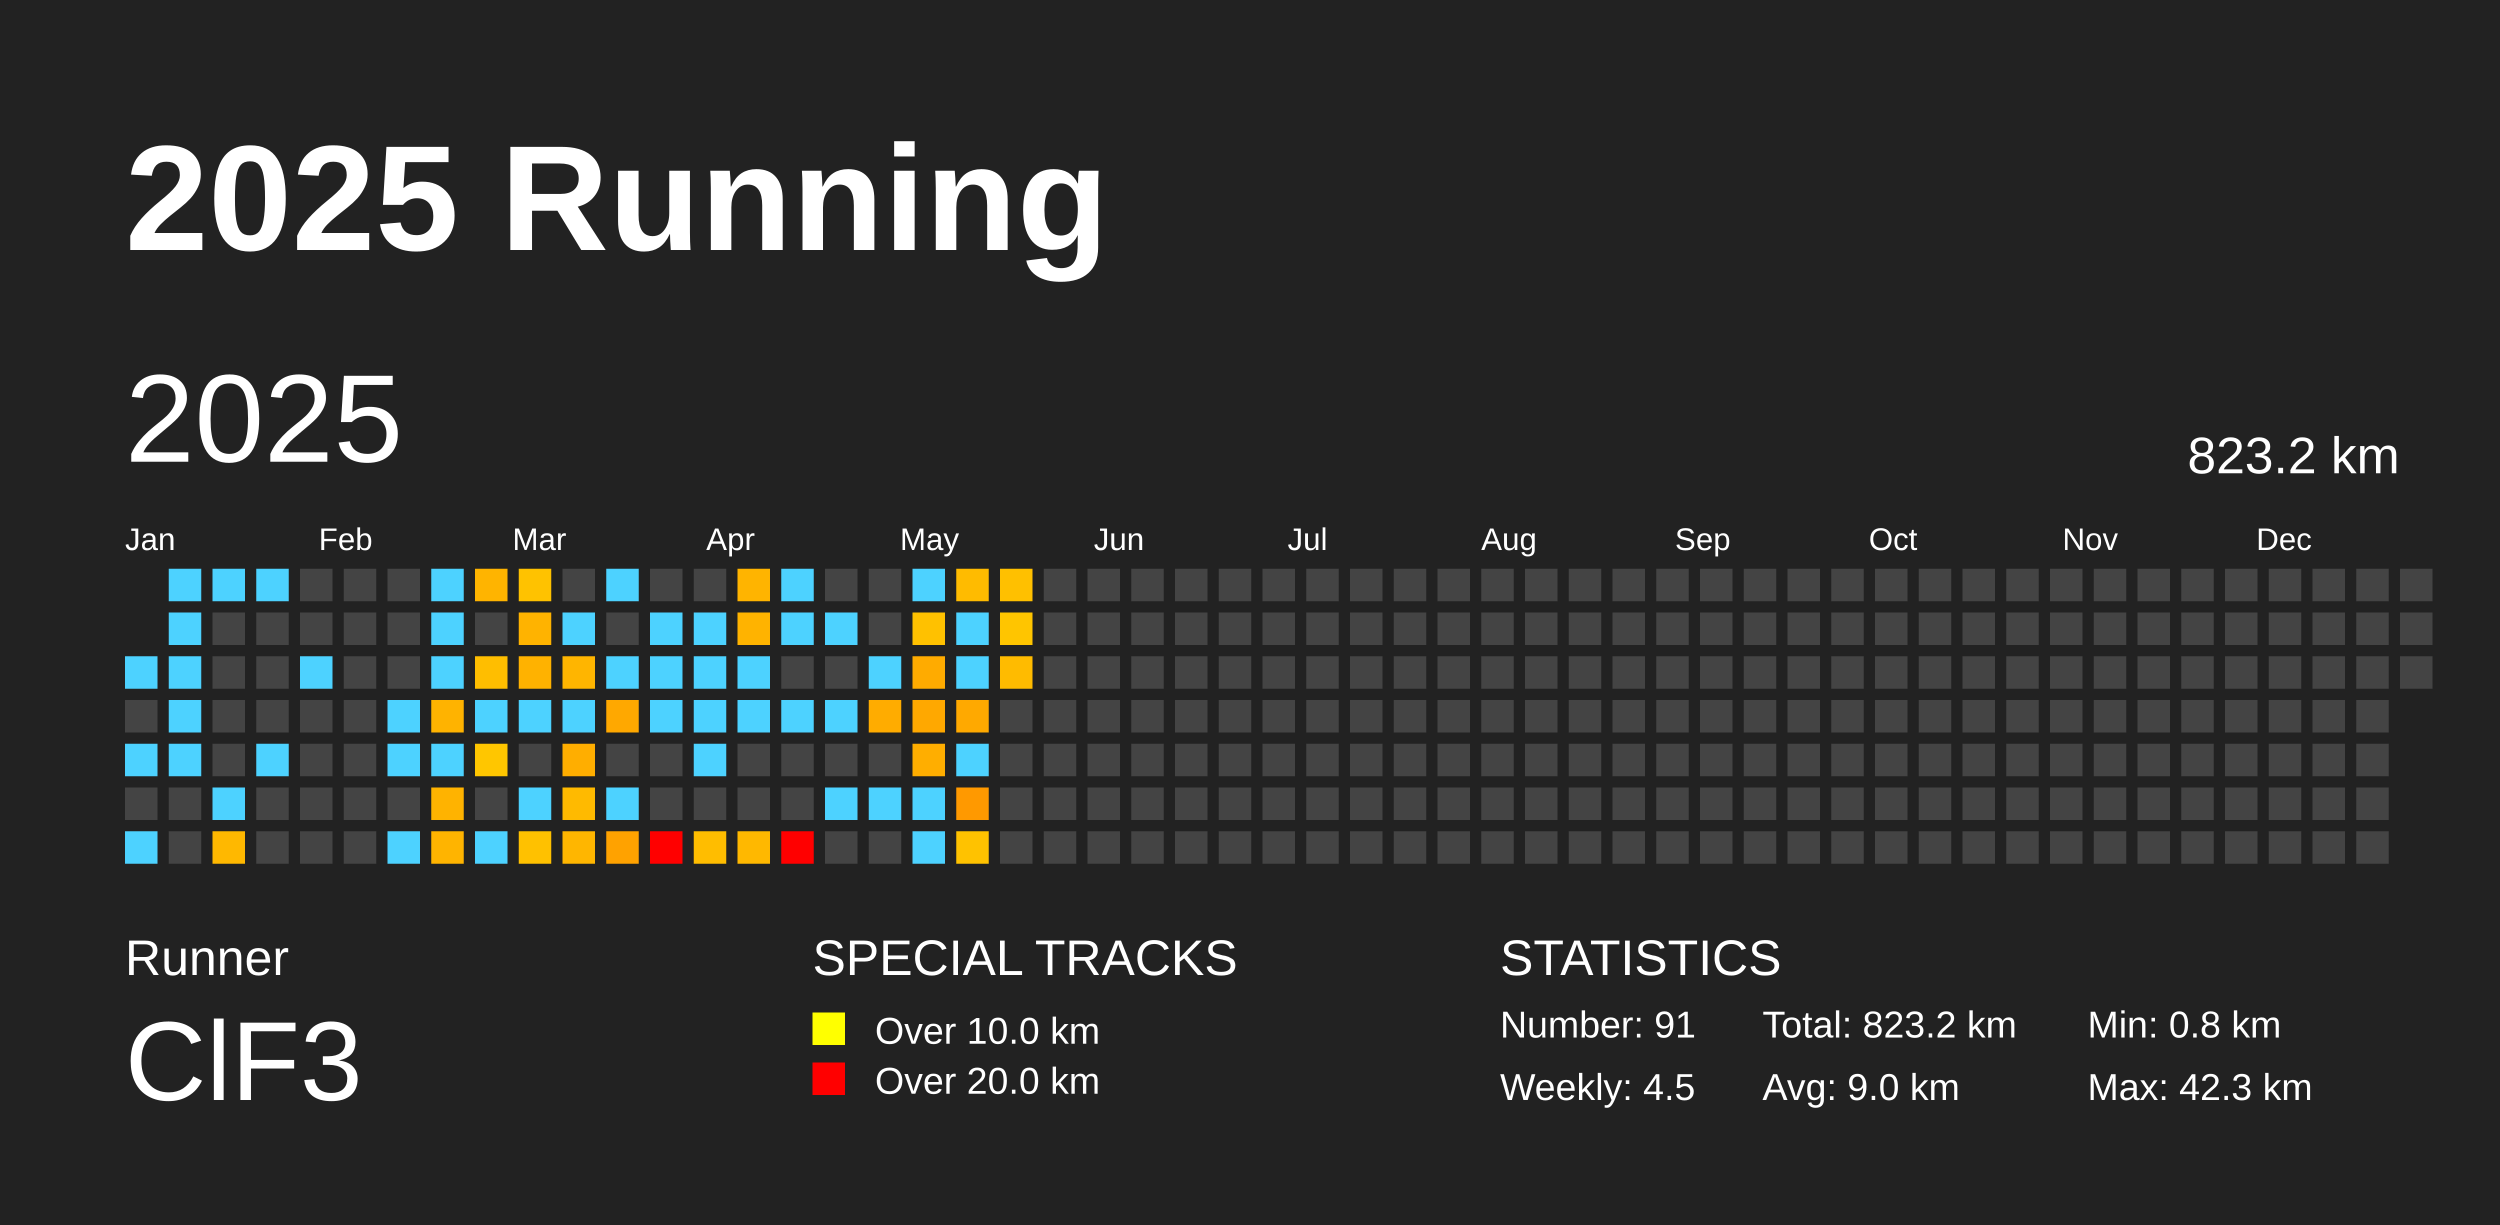
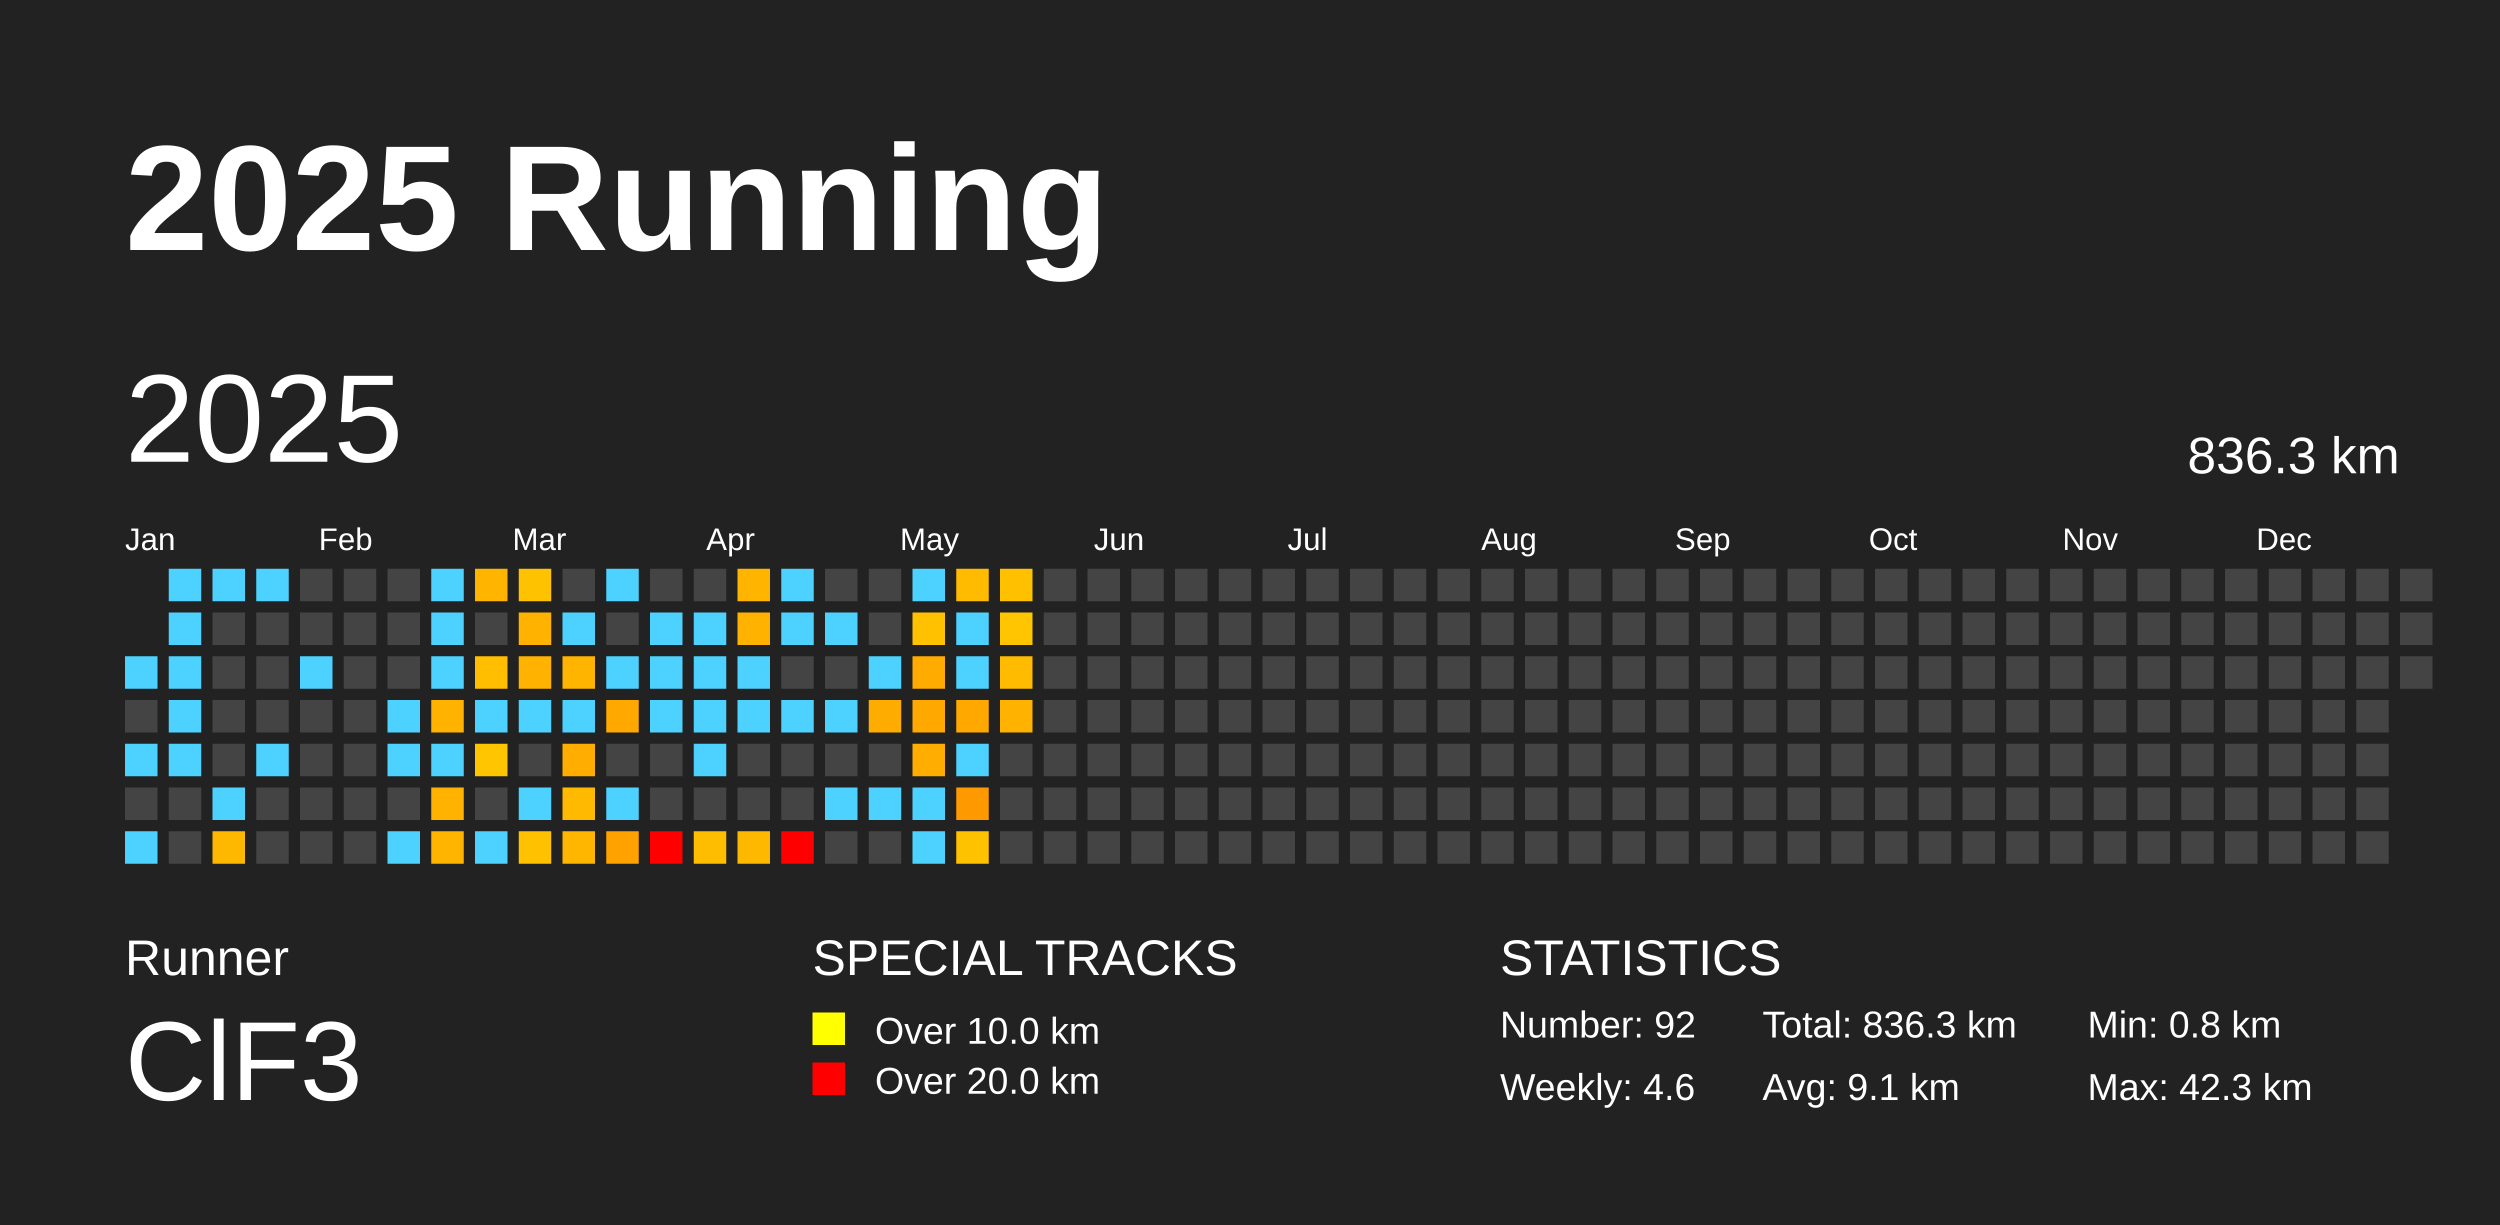
<svg xmlns="http://www.w3.org/2000/svg" baseProfile="full" height="98mm" version="1.1" viewBox="0,0,200,98" width="200mm">
  <defs />
  <rect fill="#222222" height="98" width="200" x="0" y="0" />
  <text fill="#FFFFFF" style="font-size:12px; font-family:Arial; font-weight:bold;" x="10" y="20">2025 Running</text>
  <text fill="#FFFFFF" style="font-size:4px; font-family:Arial" x="10" y="78">Runner</text>
  <text fill="#FFFFFF" style="font-size:9px; font-family:Arial" x="10" y="88">ClF3</text>
  <text fill="#FFFFFF" style="font-size:4px; font-family:Arial" x="65" y="78">SPECIAL TRACKS</text>
  <rect fill="yellow" height="2.6" width="2.6" x="65" y="81" />
  <text fill="#FFFFFF" style="font-size:3px; font-family:Arial" x="70" y="83.5">Over 10.0 km</text>
  <rect fill="red" height="2.6" width="2.6" x="65" y="85" />
  <text fill="#FFFFFF" style="font-size:3px; font-family:Arial" x="70" y="87.5">Over 20.0 km</text>
  <text fill="#FFFFFF" style="font-size:4px; font-family:Arial" x="120" y="78">STATISTICS</text>
-   <text fill="#FFFFFF" style="font-size:3px; font-family:Arial" x="120" y="83">Number: 91</text>
-   <text fill="#FFFFFF" style="font-size:3px; font-family:Arial" x="120" y="88">Weekly: 4.5</text>
-   <text fill="#FFFFFF" style="font-size:3px; font-family:Arial" x="141" y="83">Total: 823.2 km</text>
-   <text fill="#FFFFFF" style="font-size:3px; font-family:Arial" x="141" y="88">Avg: 9.0 km</text>
+   <text fill="#FFFFFF" style="font-size:3px; font-family:Arial" x="120" y="83">Number: 92</text>
+   <text fill="#FFFFFF" style="font-size:3px; font-family:Arial" x="120" y="88">Weekly: 4.6</text>
+   <text fill="#FFFFFF" style="font-size:3px; font-family:Arial" x="141" y="83">Total: 836.3 km</text>
+   <text fill="#FFFFFF" style="font-size:3px; font-family:Arial" x="141" y="88">Avg: 9.1 km</text>
  <text fill="#FFFFFF" style="font-size:3px; font-family:Arial" x="167" y="83">Min: 0.8 km</text>
  <text fill="#FFFFFF" style="font-size:3px; font-family:Arial" x="167" y="88">Max: 42.3 km</text>
  <text dominant-baseline="hanging" fill="#FFFFFF" style="font-size:10.0px; font-family:Arial;" x="10" y="30">2025</text>
-   <text dominant-baseline="hanging" fill="#FFFFFF" style="font-size:4.125px; font-family:Arial;" x="175" y="35">823.2 km</text>
+   <text dominant-baseline="hanging" fill="#FFFFFF" style="font-size:4.125px; font-family:Arial;" x="175" y="35">836.3 km</text>
  <text fill="#FFFFFF" style="font-size:2.5px; font-family:Arial" x="10.0" y="44">Jan</text>
  <text fill="#FFFFFF" style="font-size:2.5px; font-family:Arial" x="25.5" y="44">Feb</text>
  <text fill="#FFFFFF" style="font-size:2.5px; font-family:Arial" x="41.0" y="44">Mar</text>
  <text fill="#FFFFFF" style="font-size:2.5px; font-family:Arial" x="56.5" y="44">Apr</text>
  <text fill="#FFFFFF" style="font-size:2.5px; font-family:Arial" x="72.0" y="44">May</text>
  <text fill="#FFFFFF" style="font-size:2.5px; font-family:Arial" x="87.5" y="44">Jun</text>
  <text fill="#FFFFFF" style="font-size:2.5px; font-family:Arial" x="103.0" y="44">Jul</text>
  <text fill="#FFFFFF" style="font-size:2.5px; font-family:Arial" x="118.5" y="44">Aug</text>
  <text fill="#FFFFFF" style="font-size:2.5px; font-family:Arial" x="134.0" y="44">Sep</text>
  <text fill="#FFFFFF" style="font-size:2.5px; font-family:Arial" x="149.5" y="44">Oct</text>
  <text fill="#FFFFFF" style="font-size:2.5px; font-family:Arial" x="165.0" y="44">Nov</text>
  <text fill="#FFFFFF" style="font-size:2.5px; font-family:Arial" x="180.5" y="44">Dec</text>
  <rect fill="#4dd2ff" height="2.6" width="2.6" x="10.0" y="52.5" />
  <rect fill="#444444" height="2.6" width="2.6" x="10.0" y="56.0" />
  <rect fill="#4dd2ff" height="2.6" width="2.6" x="10.0" y="59.5" />
  <rect fill="#444444" height="2.6" width="2.6" x="10.0" y="63.0" />
  <rect fill="#4dd2ff" height="2.6" width="2.6" x="10.0" y="66.5" />
  <rect fill="#4dd2ff" height="2.6" width="2.6" x="13.5" y="45.5" />
  <rect fill="#4dd2ff" height="2.6" width="2.6" x="13.5" y="49.0" />
  <rect fill="#4dd2ff" height="2.6" width="2.6" x="13.5" y="52.5" />
  <rect fill="#4dd2ff" height="2.6" width="2.6" x="13.5" y="56.0" />
  <rect fill="#4dd2ff" height="2.6" width="2.6" x="13.5" y="59.5" />
  <rect fill="#444444" height="2.6" width="2.6" x="13.5" y="63.0" />
  <rect fill="#444444" height="2.6" width="2.6" x="13.5" y="66.5" />
  <rect fill="#4dd2ff" height="2.6" width="2.6" x="17.0" y="45.5" />
  <rect fill="#444444" height="2.6" width="2.6" x="17.0" y="49.0" />
  <rect fill="#444444" height="2.6" width="2.6" x="17.0" y="52.5" />
  <rect fill="#444444" height="2.6" width="2.6" x="17.0" y="56.0" />
  <rect fill="#444444" height="2.6" width="2.6" x="17.0" y="59.5" />
  <rect fill="#4dd2ff" height="2.6" width="2.6" x="17.0" y="63.0" />
  <rect fill="#ffb800" height="2.6" width="2.6" x="17.0" y="66.5" />
  <rect fill="#4dd2ff" height="2.6" width="2.6" x="20.5" y="45.5" />
  <rect fill="#444444" height="2.6" width="2.6" x="20.5" y="49.0" />
  <rect fill="#444444" height="2.6" width="2.6" x="20.5" y="52.5" />
  <rect fill="#444444" height="2.6" width="2.6" x="20.5" y="56.0" />
  <rect fill="#4dd2ff" height="2.6" width="2.6" x="20.5" y="59.5" />
  <rect fill="#444444" height="2.6" width="2.6" x="20.5" y="63.0" />
  <rect fill="#444444" height="2.6" width="2.6" x="20.5" y="66.5" />
  <rect fill="#444444" height="2.6" width="2.6" x="24.0" y="45.5" />
  <rect fill="#444444" height="2.6" width="2.6" x="24.0" y="49.0" />
  <rect fill="#4dd2ff" height="2.6" width="2.6" x="24.0" y="52.5" />
  <rect fill="#444444" height="2.6" width="2.6" x="24.0" y="56.0" />
  <rect fill="#444444" height="2.6" width="2.6" x="24.0" y="59.5" />
  <rect fill="#444444" height="2.6" width="2.6" x="24.0" y="63.0" />
  <rect fill="#444444" height="2.6" width="2.6" x="24.0" y="66.5" />
  <rect fill="#444444" height="2.6" width="2.6" x="27.5" y="45.5" />
  <rect fill="#444444" height="2.6" width="2.6" x="27.5" y="49.0" />
  <rect fill="#444444" height="2.6" width="2.6" x="27.5" y="52.5" />
  <rect fill="#444444" height="2.6" width="2.6" x="27.5" y="56.0" />
  <rect fill="#444444" height="2.6" width="2.6" x="27.5" y="59.5" />
  <rect fill="#444444" height="2.6" width="2.6" x="27.5" y="63.0" />
  <rect fill="#444444" height="2.6" width="2.6" x="27.5" y="66.5" />
  <rect fill="#444444" height="2.6" width="2.6" x="31.0" y="45.5" />
  <rect fill="#444444" height="2.6" width="2.6" x="31.0" y="49.0" />
  <rect fill="#444444" height="2.6" width="2.6" x="31.0" y="52.5" />
  <rect fill="#4dd2ff" height="2.6" width="2.6" x="31.0" y="56.0" />
  <rect fill="#4dd2ff" height="2.6" width="2.6" x="31.0" y="59.5" />
  <rect fill="#444444" height="2.6" width="2.6" x="31.0" y="63.0" />
  <rect fill="#4dd2ff" height="2.6" width="2.6" x="31.0" y="66.5" />
  <rect fill="#4dd2ff" height="2.6" width="2.6" x="34.5" y="45.5" />
  <rect fill="#4dd2ff" height="2.6" width="2.6" x="34.5" y="49.0" />
  <rect fill="#4dd2ff" height="2.6" width="2.6" x="34.5" y="52.5" />
  <rect fill="#ffb300" height="2.6" width="2.6" x="34.5" y="56.0" />
  <rect fill="#4dd2ff" height="2.6" width="2.6" x="34.5" y="59.5" />
  <rect fill="#ffb300" height="2.6" width="2.6" x="34.5" y="63.0" />
  <rect fill="#ffb400" height="2.6" width="2.6" x="34.5" y="66.5" />
  <rect fill="#ffb400" height="2.6" width="2.6" x="38.0" y="45.5" />
  <rect fill="#444444" height="2.6" width="2.6" x="38.0" y="49.0" />
  <rect fill="#ffbe00" height="2.6" width="2.6" x="38.0" y="52.5" />
  <rect fill="#4dd2ff" height="2.6" width="2.6" x="38.0" y="56.0" />
  <rect fill="#ffc600" height="2.6" width="2.6" x="38.0" y="59.5" />
  <rect fill="#444444" height="2.6" width="2.6" x="38.0" y="63.0" />
  <rect fill="#4dd2ff" height="2.6" width="2.6" x="38.0" y="66.5" />
  <rect fill="#ffc200" height="2.6" width="2.6" x="41.5" y="45.5" />
  <rect fill="#ffb300" height="2.6" width="2.6" x="41.5" y="49.0" />
  <rect fill="#ffb200" height="2.6" width="2.6" x="41.5" y="52.5" />
  <rect fill="#4dd2ff" height="2.6" width="2.6" x="41.5" y="56.0" />
  <rect fill="#444444" height="2.6" width="2.6" x="41.5" y="59.5" />
  <rect fill="#4dd2ff" height="2.6" width="2.6" x="41.5" y="63.0" />
  <rect fill="#ffc100" height="2.6" width="2.6" x="41.5" y="66.5" />
  <rect fill="#444444" height="2.6" width="2.6" x="45.0" y="45.5" />
  <rect fill="#4dd2ff" height="2.6" width="2.6" x="45.0" y="49.0" />
  <rect fill="#ffb500" height="2.6" width="2.6" x="45.0" y="52.5" />
  <rect fill="#4dd2ff" height="2.6" width="2.6" x="45.0" y="56.0" />
  <rect fill="#ffae00" height="2.6" width="2.6" x="45.0" y="59.5" />
  <rect fill="#ffba00" height="2.6" width="2.6" x="45.0" y="63.0" />
  <rect fill="#ffb600" height="2.6" width="2.6" x="45.0" y="66.5" />
  <rect fill="#4dd2ff" height="2.6" width="2.6" x="48.5" y="45.5" />
  <rect fill="#444444" height="2.6" width="2.6" x="48.5" y="49.0" />
  <rect fill="#4dd2ff" height="2.6" width="2.6" x="48.5" y="52.5" />
  <rect fill="#ffa800" height="2.6" width="2.6" x="48.5" y="56.0" />
  <rect fill="#444444" height="2.6" width="2.6" x="48.5" y="59.5" />
  <rect fill="#4dd2ff" height="2.6" width="2.6" x="48.5" y="63.0" />
  <rect fill="#ffa200" height="2.6" width="2.6" x="48.5" y="66.5" />
  <rect fill="#444444" height="2.6" width="2.6" x="52.0" y="45.5" />
  <rect fill="#4dd2ff" height="2.6" width="2.6" x="52.0" y="49.0" />
  <rect fill="#4dd2ff" height="2.6" width="2.6" x="52.0" y="52.5" />
  <rect fill="#4dd2ff" height="2.6" width="2.6" x="52.0" y="56.0" />
  <rect fill="#444444" height="2.6" width="2.6" x="52.0" y="59.5" />
  <rect fill="#444444" height="2.6" width="2.6" x="52.0" y="63.0" />
  <rect fill="red" height="2.6" width="2.6" x="52.0" y="66.5" />
  <rect fill="#444444" height="2.6" width="2.6" x="55.5" y="45.5" />
  <rect fill="#4dd2ff" height="2.6" width="2.6" x="55.5" y="49.0" />
  <rect fill="#4dd2ff" height="2.6" width="2.6" x="55.5" y="52.5" />
  <rect fill="#4dd2ff" height="2.6" width="2.6" x="55.5" y="56.0" />
  <rect fill="#4dd2ff" height="2.6" width="2.6" x="55.5" y="59.5" />
  <rect fill="#444444" height="2.6" width="2.6" x="55.5" y="63.0" />
  <rect fill="#ffbd00" height="2.6" width="2.6" x="55.5" y="66.5" />
  <rect fill="#ffb400" height="2.6" width="2.6" x="59.0" y="45.5" />
  <rect fill="#ffb300" height="2.6" width="2.6" x="59.0" y="49.0" />
  <rect fill="#4dd2ff" height="2.6" width="2.6" x="59.0" y="52.5" />
  <rect fill="#4dd2ff" height="2.6" width="2.6" x="59.0" y="56.0" />
  <rect fill="#444444" height="2.6" width="2.6" x="59.0" y="59.5" />
  <rect fill="#444444" height="2.6" width="2.6" x="59.0" y="63.0" />
  <rect fill="#ffb800" height="2.6" width="2.6" x="59.0" y="66.5" />
  <rect fill="#4dd2ff" height="2.6" width="2.6" x="62.5" y="45.5" />
  <rect fill="#4dd2ff" height="2.6" width="2.6" x="62.5" y="49.0" />
  <rect fill="#444444" height="2.6" width="2.6" x="62.5" y="52.5" />
  <rect fill="#4dd2ff" height="2.6" width="2.6" x="62.5" y="56.0" />
  <rect fill="#444444" height="2.6" width="2.6" x="62.5" y="59.5" />
  <rect fill="#444444" height="2.6" width="2.6" x="62.5" y="63.0" />
  <rect fill="red" height="2.6" width="2.6" x="62.5" y="66.5" />
  <rect fill="#444444" height="2.6" width="2.6" x="66.0" y="45.5" />
  <rect fill="#4dd2ff" height="2.6" width="2.6" x="66.0" y="49.0" />
  <rect fill="#444444" height="2.6" width="2.6" x="66.0" y="52.5" />
  <rect fill="#4dd2ff" height="2.6" width="2.6" x="66.0" y="56.0" />
  <rect fill="#444444" height="2.6" width="2.6" x="66.0" y="59.5" />
  <rect fill="#4dd2ff" height="2.6" width="2.6" x="66.0" y="63.0" />
  <rect fill="#444444" height="2.6" width="2.6" x="66.0" y="66.5" />
  <rect fill="#444444" height="2.6" width="2.6" x="69.5" y="45.5" />
  <rect fill="#444444" height="2.6" width="2.6" x="69.5" y="49.0" />
  <rect fill="#4dd2ff" height="2.6" width="2.6" x="69.5" y="52.5" />
  <rect fill="#ffac00" height="2.6" width="2.6" x="69.5" y="56.0" />
  <rect fill="#444444" height="2.6" width="2.6" x="69.5" y="59.5" />
  <rect fill="#4dd2ff" height="2.6" width="2.6" x="69.5" y="63.0" />
  <rect fill="#444444" height="2.6" width="2.6" x="69.5" y="66.5" />
  <rect fill="#4dd2ff" height="2.6" width="2.6" x="73.0" y="45.5" />
  <rect fill="#ffc100" height="2.6" width="2.6" x="73.0" y="49.0" />
  <rect fill="#ffab00" height="2.6" width="2.6" x="73.0" y="52.5" />
  <rect fill="#ffa800" height="2.6" width="2.6" x="73.0" y="56.0" />
  <rect fill="#ffae00" height="2.6" width="2.6" x="73.0" y="59.5" />
  <rect fill="#4dd2ff" height="2.6" width="2.6" x="73.0" y="63.0" />
  <rect fill="#4dd2ff" height="2.6" width="2.6" x="73.0" y="66.5" />
  <rect fill="#ffbb00" height="2.6" width="2.6" x="76.5" y="45.5" />
  <rect fill="#4dd2ff" height="2.6" width="2.6" x="76.5" y="49.0" />
  <rect fill="#4dd2ff" height="2.6" width="2.6" x="76.5" y="52.5" />
  <rect fill="#ffa900" height="2.6" width="2.6" x="76.5" y="56.0" />
  <rect fill="#4dd2ff" height="2.6" width="2.6" x="76.5" y="59.5" />
  <rect fill="#ff9900" height="2.6" width="2.6" x="76.5" y="63.0" />
  <rect fill="#ffc200" height="2.6" width="2.6" x="76.5" y="66.5" />
  <rect fill="#ffc000" height="2.6" width="2.6" x="80.0" y="45.5" />
  <rect fill="#ffc500" height="2.6" width="2.6" x="80.0" y="49.0" />
  <rect fill="#ffbb00" height="2.6" width="2.6" x="80.0" y="52.5" />
-   <rect fill="#444444" height="2.6" width="2.6" x="80.0" y="56.0" />
+   <rect fill="#ffb300" height="2.6" width="2.6" x="80.0" y="56.0" />
  <rect fill="#444444" height="2.6" width="2.6" x="80.0" y="59.5" />
  <rect fill="#444444" height="2.6" width="2.6" x="80.0" y="63.0" />
  <rect fill="#444444" height="2.6" width="2.6" x="80.0" y="66.5" />
  <rect fill="#444444" height="2.6" width="2.6" x="83.5" y="45.5" />
  <rect fill="#444444" height="2.6" width="2.6" x="83.5" y="49.0" />
  <rect fill="#444444" height="2.6" width="2.6" x="83.5" y="52.5" />
  <rect fill="#444444" height="2.6" width="2.6" x="83.5" y="56.0" />
  <rect fill="#444444" height="2.6" width="2.6" x="83.5" y="59.5" />
  <rect fill="#444444" height="2.6" width="2.6" x="83.5" y="63.0" />
  <rect fill="#444444" height="2.6" width="2.6" x="83.5" y="66.5" />
  <rect fill="#444444" height="2.6" width="2.6" x="87.0" y="45.5" />
  <rect fill="#444444" height="2.6" width="2.6" x="87.0" y="49.0" />
  <rect fill="#444444" height="2.6" width="2.6" x="87.0" y="52.5" />
  <rect fill="#444444" height="2.6" width="2.6" x="87.0" y="56.0" />
  <rect fill="#444444" height="2.6" width="2.6" x="87.0" y="59.5" />
  <rect fill="#444444" height="2.6" width="2.6" x="87.0" y="63.0" />
  <rect fill="#444444" height="2.6" width="2.6" x="87.0" y="66.5" />
  <rect fill="#444444" height="2.6" width="2.6" x="90.5" y="45.5" />
  <rect fill="#444444" height="2.6" width="2.6" x="90.5" y="49.0" />
  <rect fill="#444444" height="2.6" width="2.6" x="90.5" y="52.5" />
  <rect fill="#444444" height="2.6" width="2.6" x="90.5" y="56.0" />
  <rect fill="#444444" height="2.6" width="2.6" x="90.5" y="59.5" />
  <rect fill="#444444" height="2.6" width="2.6" x="90.5" y="63.0" />
  <rect fill="#444444" height="2.6" width="2.6" x="90.5" y="66.5" />
  <rect fill="#444444" height="2.6" width="2.6" x="94.0" y="45.5" />
  <rect fill="#444444" height="2.6" width="2.6" x="94.0" y="49.0" />
  <rect fill="#444444" height="2.6" width="2.6" x="94.0" y="52.5" />
  <rect fill="#444444" height="2.6" width="2.6" x="94.0" y="56.0" />
  <rect fill="#444444" height="2.6" width="2.6" x="94.0" y="59.5" />
  <rect fill="#444444" height="2.6" width="2.6" x="94.0" y="63.0" />
  <rect fill="#444444" height="2.6" width="2.6" x="94.0" y="66.5" />
  <rect fill="#444444" height="2.6" width="2.6" x="97.5" y="45.5" />
  <rect fill="#444444" height="2.6" width="2.6" x="97.5" y="49.0" />
  <rect fill="#444444" height="2.6" width="2.6" x="97.5" y="52.5" />
  <rect fill="#444444" height="2.6" width="2.6" x="97.5" y="56.0" />
  <rect fill="#444444" height="2.6" width="2.6" x="97.5" y="59.5" />
  <rect fill="#444444" height="2.6" width="2.6" x="97.5" y="63.0" />
  <rect fill="#444444" height="2.6" width="2.6" x="97.5" y="66.5" />
  <rect fill="#444444" height="2.6" width="2.6" x="101.0" y="45.5" />
  <rect fill="#444444" height="2.6" width="2.6" x="101.0" y="49.0" />
  <rect fill="#444444" height="2.6" width="2.6" x="101.0" y="52.5" />
  <rect fill="#444444" height="2.6" width="2.6" x="101.0" y="56.0" />
  <rect fill="#444444" height="2.6" width="2.6" x="101.0" y="59.5" />
  <rect fill="#444444" height="2.6" width="2.6" x="101.0" y="63.0" />
  <rect fill="#444444" height="2.6" width="2.6" x="101.0" y="66.5" />
  <rect fill="#444444" height="2.6" width="2.6" x="104.5" y="45.5" />
  <rect fill="#444444" height="2.6" width="2.6" x="104.5" y="49.0" />
  <rect fill="#444444" height="2.6" width="2.6" x="104.5" y="52.5" />
  <rect fill="#444444" height="2.6" width="2.6" x="104.5" y="56.0" />
  <rect fill="#444444" height="2.6" width="2.6" x="104.5" y="59.5" />
  <rect fill="#444444" height="2.6" width="2.6" x="104.5" y="63.0" />
  <rect fill="#444444" height="2.6" width="2.6" x="104.5" y="66.5" />
  <rect fill="#444444" height="2.6" width="2.6" x="108.0" y="45.5" />
  <rect fill="#444444" height="2.6" width="2.6" x="108.0" y="49.0" />
  <rect fill="#444444" height="2.6" width="2.6" x="108.0" y="52.5" />
  <rect fill="#444444" height="2.6" width="2.6" x="108.0" y="56.0" />
  <rect fill="#444444" height="2.6" width="2.6" x="108.0" y="59.5" />
  <rect fill="#444444" height="2.6" width="2.6" x="108.0" y="63.0" />
  <rect fill="#444444" height="2.6" width="2.6" x="108.0" y="66.5" />
  <rect fill="#444444" height="2.6" width="2.6" x="111.5" y="45.5" />
  <rect fill="#444444" height="2.6" width="2.6" x="111.5" y="49.0" />
  <rect fill="#444444" height="2.6" width="2.6" x="111.5" y="52.5" />
  <rect fill="#444444" height="2.6" width="2.6" x="111.5" y="56.0" />
  <rect fill="#444444" height="2.6" width="2.6" x="111.5" y="59.5" />
  <rect fill="#444444" height="2.6" width="2.6" x="111.5" y="63.0" />
  <rect fill="#444444" height="2.6" width="2.6" x="111.5" y="66.5" />
  <rect fill="#444444" height="2.6" width="2.6" x="115.0" y="45.5" />
  <rect fill="#444444" height="2.6" width="2.6" x="115.0" y="49.0" />
  <rect fill="#444444" height="2.6" width="2.6" x="115.0" y="52.5" />
  <rect fill="#444444" height="2.6" width="2.6" x="115.0" y="56.0" />
  <rect fill="#444444" height="2.6" width="2.6" x="115.0" y="59.5" />
  <rect fill="#444444" height="2.6" width="2.6" x="115.0" y="63.0" />
  <rect fill="#444444" height="2.6" width="2.6" x="115.0" y="66.5" />
  <rect fill="#444444" height="2.6" width="2.6" x="118.5" y="45.5" />
  <rect fill="#444444" height="2.6" width="2.6" x="118.5" y="49.0" />
  <rect fill="#444444" height="2.6" width="2.6" x="118.5" y="52.5" />
  <rect fill="#444444" height="2.6" width="2.6" x="118.5" y="56.0" />
  <rect fill="#444444" height="2.6" width="2.6" x="118.5" y="59.5" />
  <rect fill="#444444" height="2.6" width="2.6" x="118.5" y="63.0" />
  <rect fill="#444444" height="2.6" width="2.6" x="118.5" y="66.5" />
  <rect fill="#444444" height="2.6" width="2.6" x="122.0" y="45.5" />
  <rect fill="#444444" height="2.6" width="2.6" x="122.0" y="49.0" />
  <rect fill="#444444" height="2.6" width="2.6" x="122.0" y="52.5" />
  <rect fill="#444444" height="2.6" width="2.6" x="122.0" y="56.0" />
  <rect fill="#444444" height="2.6" width="2.6" x="122.0" y="59.5" />
  <rect fill="#444444" height="2.6" width="2.6" x="122.0" y="63.0" />
  <rect fill="#444444" height="2.6" width="2.6" x="122.0" y="66.5" />
  <rect fill="#444444" height="2.6" width="2.6" x="125.5" y="45.5" />
  <rect fill="#444444" height="2.6" width="2.6" x="125.5" y="49.0" />
  <rect fill="#444444" height="2.6" width="2.6" x="125.5" y="52.5" />
  <rect fill="#444444" height="2.6" width="2.6" x="125.5" y="56.0" />
  <rect fill="#444444" height="2.6" width="2.6" x="125.5" y="59.5" />
  <rect fill="#444444" height="2.6" width="2.6" x="125.5" y="63.0" />
  <rect fill="#444444" height="2.6" width="2.6" x="125.5" y="66.5" />
  <rect fill="#444444" height="2.6" width="2.6" x="129.0" y="45.5" />
  <rect fill="#444444" height="2.6" width="2.6" x="129.0" y="49.0" />
  <rect fill="#444444" height="2.6" width="2.6" x="129.0" y="52.5" />
  <rect fill="#444444" height="2.6" width="2.6" x="129.0" y="56.0" />
  <rect fill="#444444" height="2.6" width="2.6" x="129.0" y="59.5" />
  <rect fill="#444444" height="2.6" width="2.6" x="129.0" y="63.0" />
  <rect fill="#444444" height="2.6" width="2.6" x="129.0" y="66.5" />
  <rect fill="#444444" height="2.6" width="2.6" x="132.5" y="45.5" />
  <rect fill="#444444" height="2.6" width="2.6" x="132.5" y="49.0" />
  <rect fill="#444444" height="2.6" width="2.6" x="132.5" y="52.5" />
  <rect fill="#444444" height="2.6" width="2.6" x="132.5" y="56.0" />
  <rect fill="#444444" height="2.6" width="2.6" x="132.5" y="59.5" />
  <rect fill="#444444" height="2.6" width="2.6" x="132.5" y="63.0" />
  <rect fill="#444444" height="2.6" width="2.6" x="132.5" y="66.5" />
  <rect fill="#444444" height="2.6" width="2.6" x="136.0" y="45.5" />
  <rect fill="#444444" height="2.6" width="2.6" x="136.0" y="49.0" />
  <rect fill="#444444" height="2.6" width="2.6" x="136.0" y="52.5" />
  <rect fill="#444444" height="2.6" width="2.6" x="136.0" y="56.0" />
  <rect fill="#444444" height="2.6" width="2.6" x="136.0" y="59.5" />
  <rect fill="#444444" height="2.6" width="2.6" x="136.0" y="63.0" />
  <rect fill="#444444" height="2.6" width="2.6" x="136.0" y="66.5" />
  <rect fill="#444444" height="2.6" width="2.6" x="139.5" y="45.5" />
  <rect fill="#444444" height="2.6" width="2.6" x="139.5" y="49.0" />
  <rect fill="#444444" height="2.6" width="2.6" x="139.5" y="52.5" />
  <rect fill="#444444" height="2.6" width="2.6" x="139.5" y="56.0" />
  <rect fill="#444444" height="2.6" width="2.6" x="139.5" y="59.5" />
  <rect fill="#444444" height="2.6" width="2.6" x="139.5" y="63.0" />
  <rect fill="#444444" height="2.6" width="2.6" x="139.5" y="66.5" />
  <rect fill="#444444" height="2.6" width="2.6" x="143.0" y="45.5" />
  <rect fill="#444444" height="2.6" width="2.6" x="143.0" y="49.0" />
  <rect fill="#444444" height="2.6" width="2.6" x="143.0" y="52.5" />
  <rect fill="#444444" height="2.6" width="2.6" x="143.0" y="56.0" />
  <rect fill="#444444" height="2.6" width="2.6" x="143.0" y="59.5" />
  <rect fill="#444444" height="2.6" width="2.6" x="143.0" y="63.0" />
  <rect fill="#444444" height="2.6" width="2.6" x="143.0" y="66.5" />
  <rect fill="#444444" height="2.6" width="2.6" x="146.5" y="45.5" />
  <rect fill="#444444" height="2.6" width="2.6" x="146.5" y="49.0" />
  <rect fill="#444444" height="2.6" width="2.6" x="146.5" y="52.5" />
  <rect fill="#444444" height="2.6" width="2.6" x="146.5" y="56.0" />
  <rect fill="#444444" height="2.6" width="2.6" x="146.5" y="59.5" />
  <rect fill="#444444" height="2.6" width="2.6" x="146.5" y="63.0" />
  <rect fill="#444444" height="2.6" width="2.6" x="146.5" y="66.5" />
  <rect fill="#444444" height="2.6" width="2.6" x="150.0" y="45.5" />
  <rect fill="#444444" height="2.6" width="2.6" x="150.0" y="49.0" />
  <rect fill="#444444" height="2.6" width="2.6" x="150.0" y="52.5" />
  <rect fill="#444444" height="2.6" width="2.6" x="150.0" y="56.0" />
  <rect fill="#444444" height="2.6" width="2.6" x="150.0" y="59.5" />
  <rect fill="#444444" height="2.6" width="2.6" x="150.0" y="63.0" />
  <rect fill="#444444" height="2.6" width="2.6" x="150.0" y="66.5" />
  <rect fill="#444444" height="2.6" width="2.6" x="153.5" y="45.5" />
  <rect fill="#444444" height="2.6" width="2.6" x="153.5" y="49.0" />
  <rect fill="#444444" height="2.6" width="2.6" x="153.5" y="52.5" />
  <rect fill="#444444" height="2.6" width="2.6" x="153.5" y="56.0" />
  <rect fill="#444444" height="2.6" width="2.6" x="153.5" y="59.5" />
  <rect fill="#444444" height="2.6" width="2.6" x="153.5" y="63.0" />
  <rect fill="#444444" height="2.6" width="2.6" x="153.5" y="66.5" />
  <rect fill="#444444" height="2.6" width="2.6" x="157.0" y="45.5" />
  <rect fill="#444444" height="2.6" width="2.6" x="157.0" y="49.0" />
  <rect fill="#444444" height="2.6" width="2.6" x="157.0" y="52.5" />
  <rect fill="#444444" height="2.6" width="2.6" x="157.0" y="56.0" />
  <rect fill="#444444" height="2.6" width="2.6" x="157.0" y="59.5" />
  <rect fill="#444444" height="2.6" width="2.6" x="157.0" y="63.0" />
  <rect fill="#444444" height="2.6" width="2.6" x="157.0" y="66.5" />
  <rect fill="#444444" height="2.6" width="2.6" x="160.5" y="45.5" />
  <rect fill="#444444" height="2.6" width="2.6" x="160.5" y="49.0" />
  <rect fill="#444444" height="2.6" width="2.6" x="160.5" y="52.5" />
  <rect fill="#444444" height="2.6" width="2.6" x="160.5" y="56.0" />
  <rect fill="#444444" height="2.6" width="2.6" x="160.5" y="59.5" />
  <rect fill="#444444" height="2.6" width="2.6" x="160.5" y="63.0" />
  <rect fill="#444444" height="2.6" width="2.6" x="160.5" y="66.5" />
  <rect fill="#444444" height="2.6" width="2.6" x="164.0" y="45.5" />
  <rect fill="#444444" height="2.6" width="2.6" x="164.0" y="49.0" />
  <rect fill="#444444" height="2.6" width="2.6" x="164.0" y="52.5" />
  <rect fill="#444444" height="2.6" width="2.6" x="164.0" y="56.0" />
  <rect fill="#444444" height="2.6" width="2.6" x="164.0" y="59.5" />
  <rect fill="#444444" height="2.6" width="2.6" x="164.0" y="63.0" />
  <rect fill="#444444" height="2.6" width="2.6" x="164.0" y="66.5" />
  <rect fill="#444444" height="2.6" width="2.6" x="167.5" y="45.5" />
  <rect fill="#444444" height="2.6" width="2.6" x="167.5" y="49.0" />
  <rect fill="#444444" height="2.6" width="2.6" x="167.5" y="52.5" />
  <rect fill="#444444" height="2.6" width="2.6" x="167.5" y="56.0" />
  <rect fill="#444444" height="2.6" width="2.6" x="167.5" y="59.5" />
  <rect fill="#444444" height="2.6" width="2.6" x="167.5" y="63.0" />
  <rect fill="#444444" height="2.6" width="2.6" x="167.5" y="66.5" />
  <rect fill="#444444" height="2.6" width="2.6" x="171.0" y="45.5" />
  <rect fill="#444444" height="2.6" width="2.6" x="171.0" y="49.0" />
  <rect fill="#444444" height="2.6" width="2.6" x="171.0" y="52.5" />
  <rect fill="#444444" height="2.6" width="2.6" x="171.0" y="56.0" />
  <rect fill="#444444" height="2.6" width="2.6" x="171.0" y="59.5" />
  <rect fill="#444444" height="2.6" width="2.6" x="171.0" y="63.0" />
  <rect fill="#444444" height="2.6" width="2.6" x="171.0" y="66.5" />
  <rect fill="#444444" height="2.6" width="2.6" x="174.5" y="45.5" />
  <rect fill="#444444" height="2.6" width="2.6" x="174.5" y="49.0" />
  <rect fill="#444444" height="2.6" width="2.6" x="174.5" y="52.5" />
  <rect fill="#444444" height="2.6" width="2.6" x="174.5" y="56.0" />
  <rect fill="#444444" height="2.6" width="2.6" x="174.5" y="59.5" />
  <rect fill="#444444" height="2.6" width="2.6" x="174.5" y="63.0" />
  <rect fill="#444444" height="2.6" width="2.6" x="174.5" y="66.5" />
  <rect fill="#444444" height="2.6" width="2.6" x="178.0" y="45.5" />
  <rect fill="#444444" height="2.6" width="2.6" x="178.0" y="49.0" />
  <rect fill="#444444" height="2.6" width="2.6" x="178.0" y="52.5" />
  <rect fill="#444444" height="2.6" width="2.6" x="178.0" y="56.0" />
  <rect fill="#444444" height="2.6" width="2.6" x="178.0" y="59.5" />
  <rect fill="#444444" height="2.6" width="2.6" x="178.0" y="63.0" />
  <rect fill="#444444" height="2.6" width="2.6" x="178.0" y="66.5" />
  <rect fill="#444444" height="2.6" width="2.6" x="181.5" y="45.5" />
  <rect fill="#444444" height="2.6" width="2.6" x="181.5" y="49.0" />
  <rect fill="#444444" height="2.6" width="2.6" x="181.5" y="52.5" />
  <rect fill="#444444" height="2.6" width="2.6" x="181.5" y="56.0" />
  <rect fill="#444444" height="2.6" width="2.6" x="181.5" y="59.5" />
  <rect fill="#444444" height="2.6" width="2.6" x="181.5" y="63.0" />
  <rect fill="#444444" height="2.6" width="2.6" x="181.5" y="66.5" />
  <rect fill="#444444" height="2.6" width="2.6" x="185.0" y="45.5" />
  <rect fill="#444444" height="2.6" width="2.6" x="185.0" y="49.0" />
  <rect fill="#444444" height="2.6" width="2.6" x="185.0" y="52.5" />
  <rect fill="#444444" height="2.6" width="2.6" x="185.0" y="56.0" />
  <rect fill="#444444" height="2.6" width="2.6" x="185.0" y="59.5" />
  <rect fill="#444444" height="2.6" width="2.6" x="185.0" y="63.0" />
  <rect fill="#444444" height="2.6" width="2.6" x="185.0" y="66.5" />
  <rect fill="#444444" height="2.6" width="2.6" x="188.5" y="45.5" />
  <rect fill="#444444" height="2.6" width="2.6" x="188.5" y="49.0" />
  <rect fill="#444444" height="2.6" width="2.6" x="188.5" y="52.5" />
  <rect fill="#444444" height="2.6" width="2.6" x="188.5" y="56.0" />
  <rect fill="#444444" height="2.6" width="2.6" x="188.5" y="59.5" />
  <rect fill="#444444" height="2.6" width="2.6" x="188.5" y="63.0" />
  <rect fill="#444444" height="2.6" width="2.6" x="188.5" y="66.5" />
  <rect fill="#444444" height="2.6" width="2.6" x="192.0" y="45.5" />
  <rect fill="#444444" height="2.6" width="2.6" x="192.0" y="49.0" />
  <rect fill="#444444" height="2.6" width="2.6" x="192.0" y="52.5" />
</svg>
